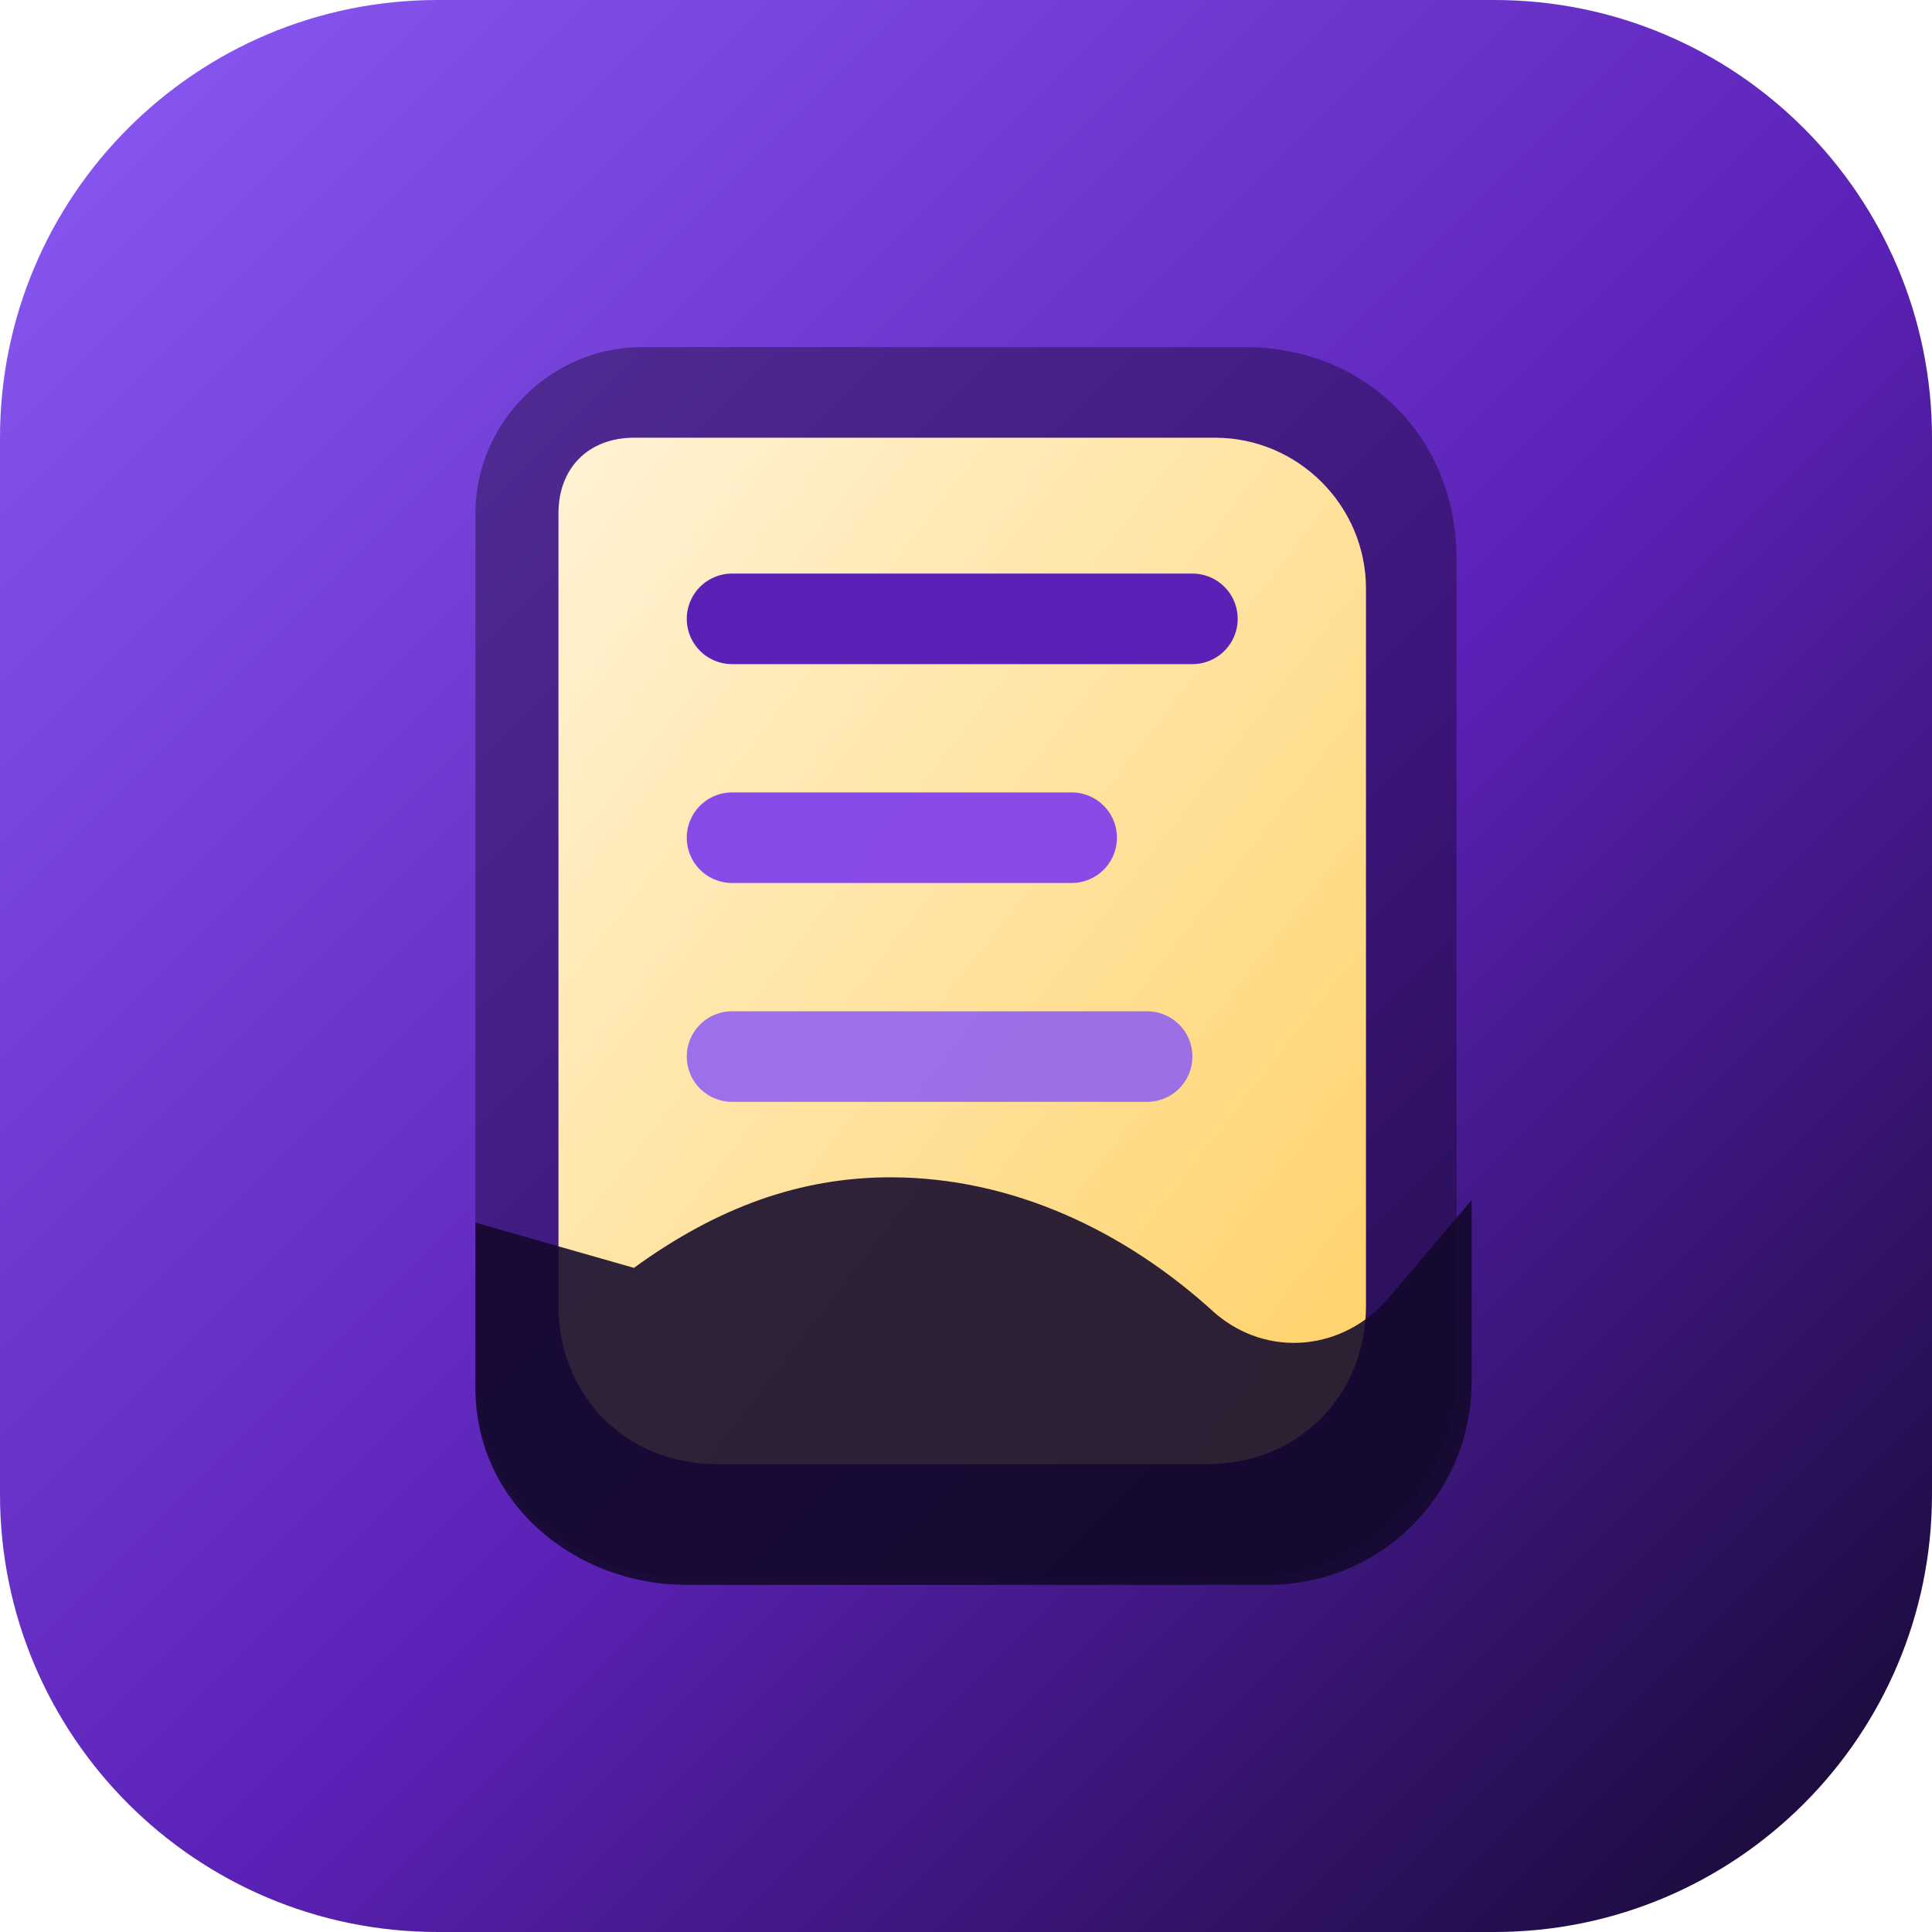
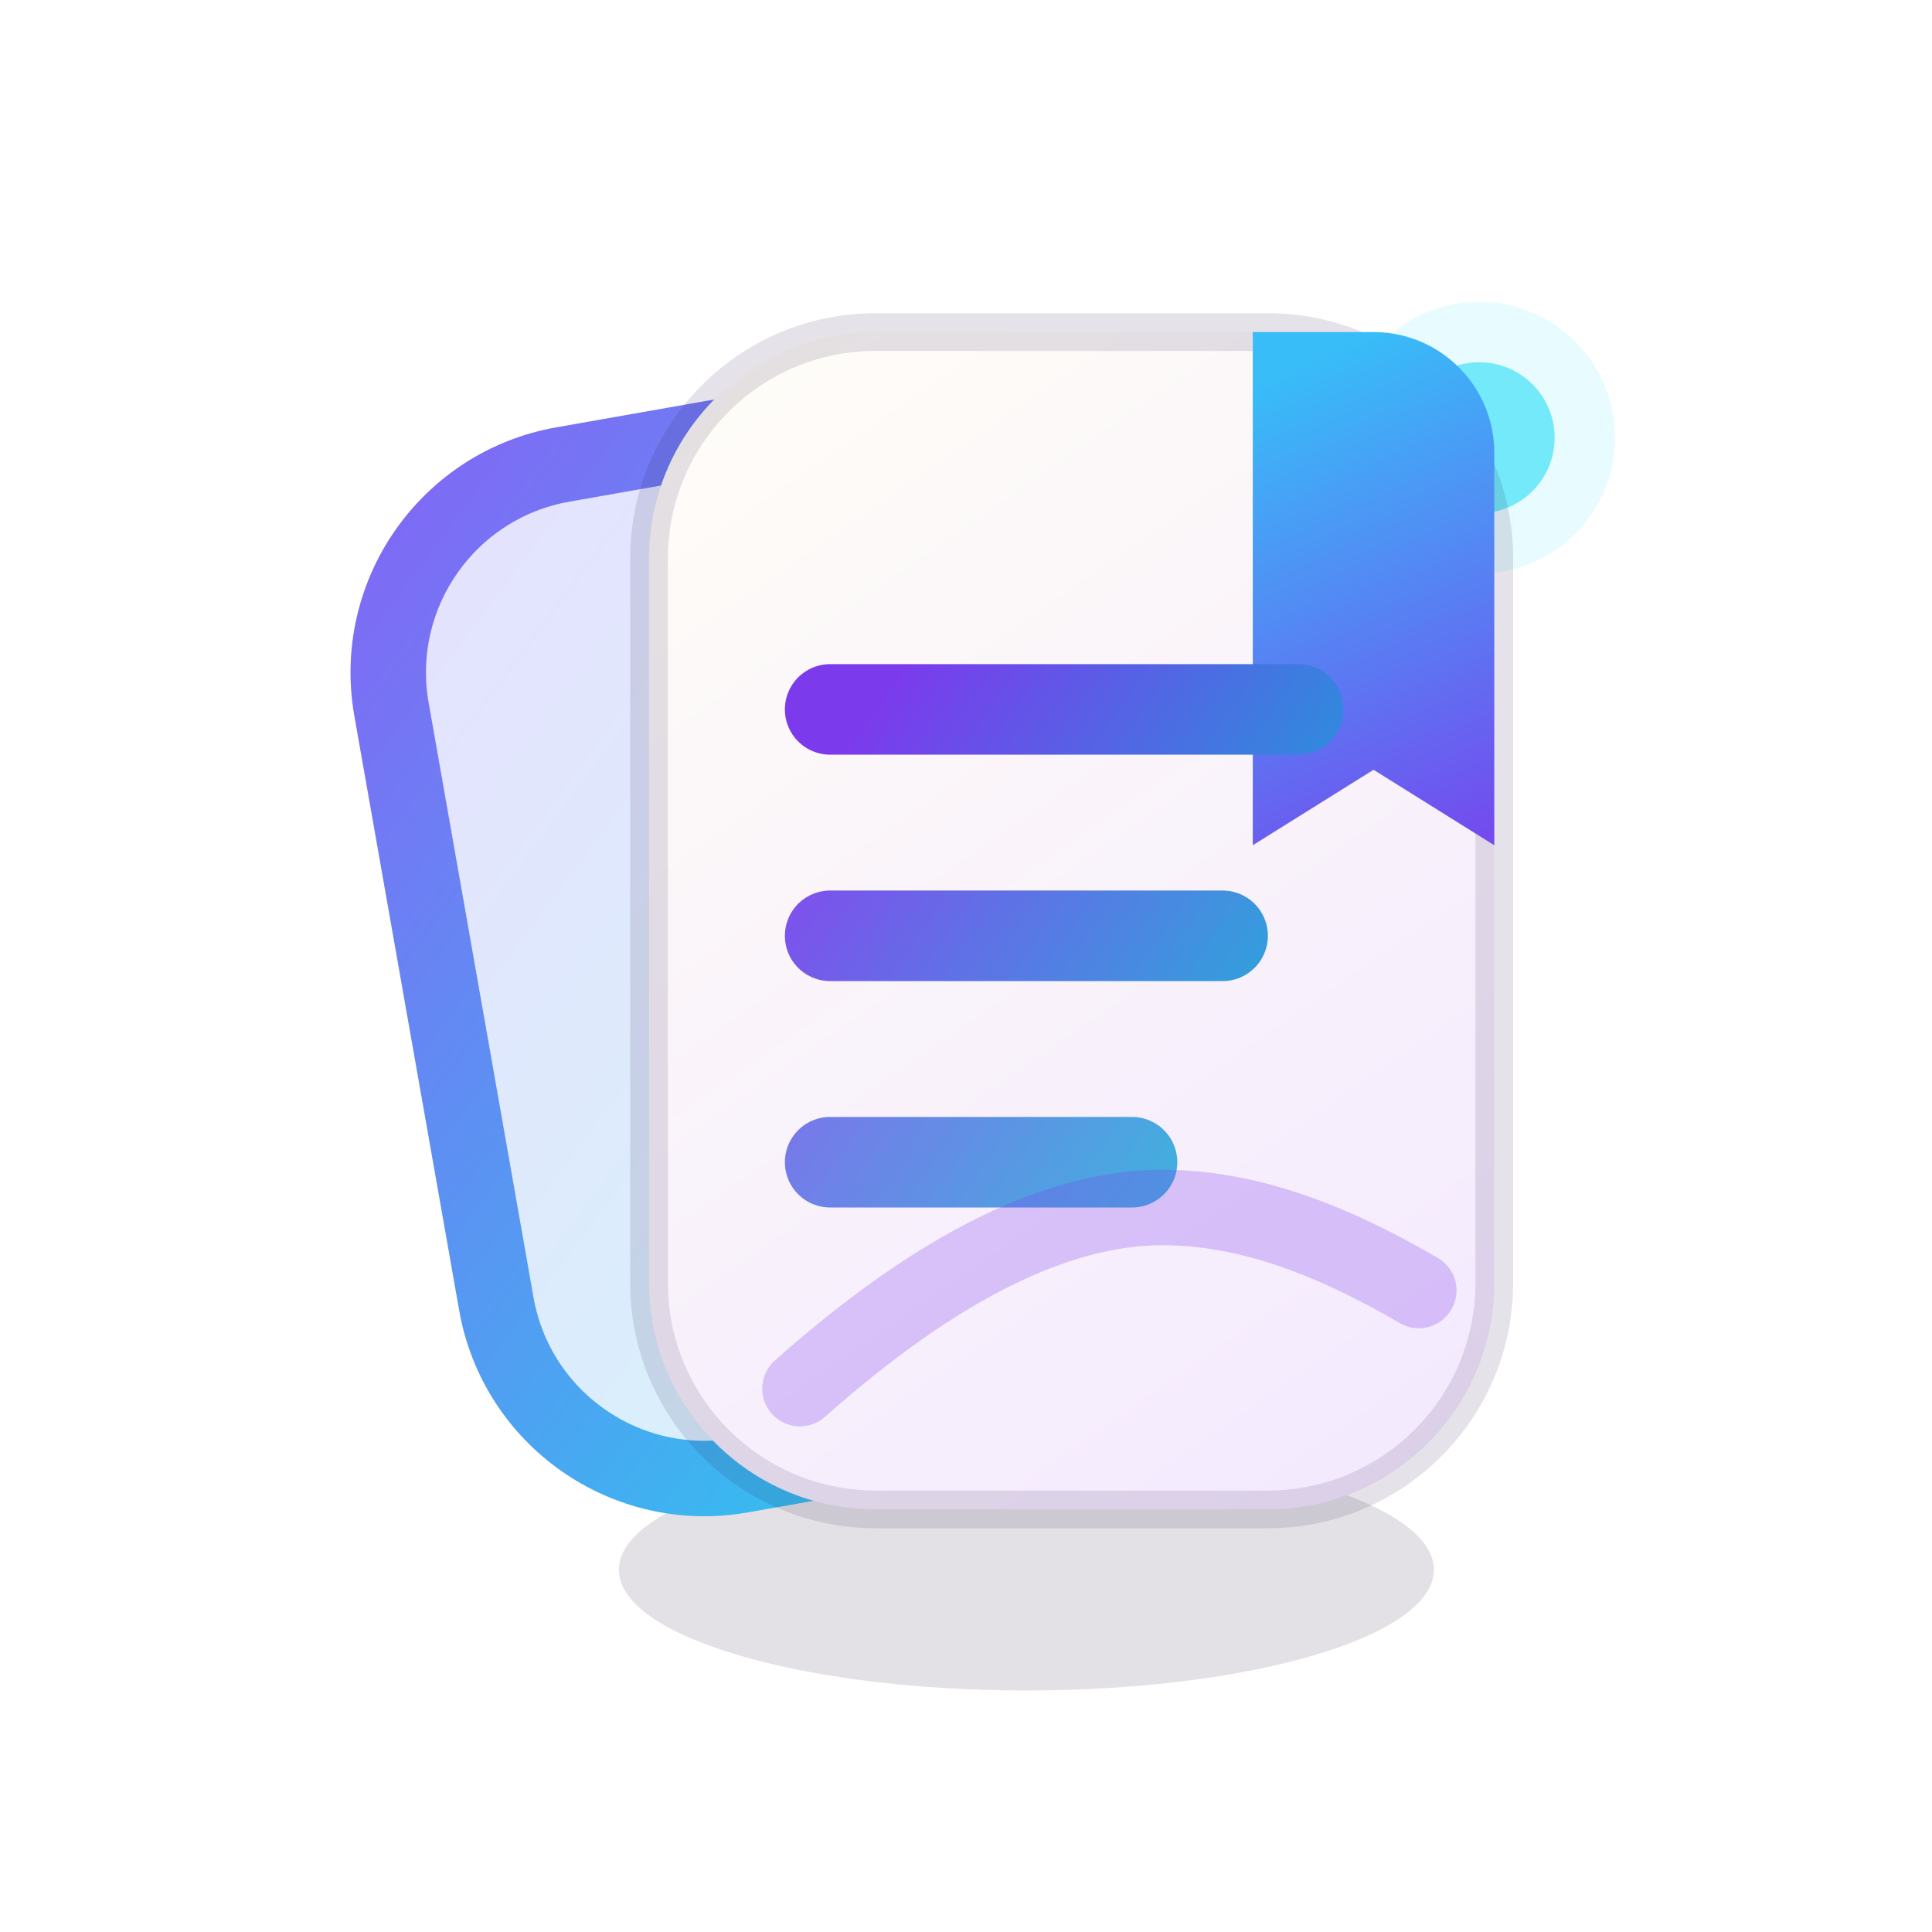
<svg xmlns="http://www.w3.org/2000/svg" viewBox="0 0 256 256" role="img" aria-labelledby="title desc">
  <defs>
-     <linearGradient id="bg" x1="0%" y1="0%" x2="100%" y2="100%">
-       <stop offset="0%" stop-color="#8b5cf6" />
-       <stop offset="55%" stop-color="#5b21b6" />
-       <stop offset="100%" stop-color="#12082b" />
+     <linearGradient id="plate" x1="48" y1="44" x2="170" y2="174" gradientUnits="userSpaceOnUse">
+       <stop offset="0" stop-color="#8b5cf6" />
+       <stop offset="1" stop-color="#22d3ee" />
    </linearGradient>
-     <linearGradient id="book" x1="0%" y1="0%" x2="100%" y2="100%">
-       <stop offset="0%" stop-color="#fff3d6" />
-       <stop offset="100%" stop-color="#ffd166" />
+     <linearGradient id="paper" x1="88" y1="48" x2="196" y2="204" gradientUnits="userSpaceOnUse">
+       <stop offset="0" stop-color="#fffdf7" />
+       <stop offset="1" stop-color="#f3e8ff" />
+     </linearGradient>
+     <linearGradient id="bookmark" x1="164" y1="52" x2="196" y2="122" gradientUnits="userSpaceOnUse">
+       <stop offset="0" stop-color="#38bdf8" />
+       <stop offset="1" stop-color="#7c3aed" />
+     </linearGradient>
+     <linearGradient id="ink" x1="108" y1="104" x2="176" y2="152" gradientUnits="userSpaceOnUse">
+       <stop offset="0" stop-color="#7c3aed" />
+       <stop offset="1" stop-color="#06b6d4" />
    </linearGradient>
  </defs>
-   <rect width="256" height="256" rx="58" fill="url(#bg)" />
-   <path d="M63 68c0-12 10-22 22-22h80c16 0 28 12 28 28v108c0 15-12 27-27 27H91c-15 0-28-11-28-26V68z" fill="rgba(7,1,19,0.36)" />
-   <path d="M84 58h77c11 0 20 9 20 20v95c0 12-9 21-21 21H95c-12 0-21-9-21-21V68c0-6 4-10 10-10z" fill="url(#book)" />
-   <path d="M97 82h61" stroke="#5b21b6" stroke-width="12" stroke-linecap="round" />
-   <path d="M97 111h45" stroke="#7c3aed" stroke-width="12" stroke-linecap="round" opacity="0.9" />
-   <path d="M97 140h55" stroke="#8b5cf6" stroke-width="12" stroke-linecap="round" opacity="0.85" />
-   <path d="M84 168c11-8 22-12 34-12 16 0 31 7 43 18 7 6 17 5 23-2l11-13v24c0 15-12 27-27 27H91c-15 0-28-11-28-26v-22l21 6z" fill="#12082b" opacity="0.88" />
+   <ellipse cx="136" cy="208" rx="54" ry="16" fill="#12082b" fill-opacity="0.12" />
+   <circle cx="196" cy="58" r="10" fill="#67e8f9" fill-opacity="0.9" />
+   <circle cx="196" cy="58" r="18" fill="#67e8f9" fill-opacity="0.15" />
+   <g>
+     <rect x="58" y="56" width="108" height="136" rx="28" fill="url(#plate)" fill-opacity="0.2" stroke="url(#plate)" stroke-width="10" transform="rotate(-10 112 124)" />
+     <rect x="86" y="44" width="112" height="156" rx="30" fill="url(#paper)" stroke="#271343" stroke-opacity="0.12" stroke-width="5" />
+     <path d="M164 44h18c8.837 0 16 7.163 16 16v52l-16-10-16 10V44Z" fill="url(#bookmark)" />
+     <path d="M110 94h62" stroke="url(#ink)" stroke-width="12" stroke-linecap="round" />
+     <path d="M110 124h52" stroke="url(#ink)" stroke-opacity="0.92" stroke-width="12" stroke-linecap="round" />
+     <path d="M110 154h40" stroke="url(#ink)" stroke-opacity="0.82" stroke-width="12" stroke-linecap="round" />
+     <path d="M106 184c18-16 34-24 48-24 11 0 22 4 34 11" fill="none" stroke="#7c3aed" stroke-opacity="0.26" stroke-width="10" stroke-linecap="round" />
+   </g>
</svg>
